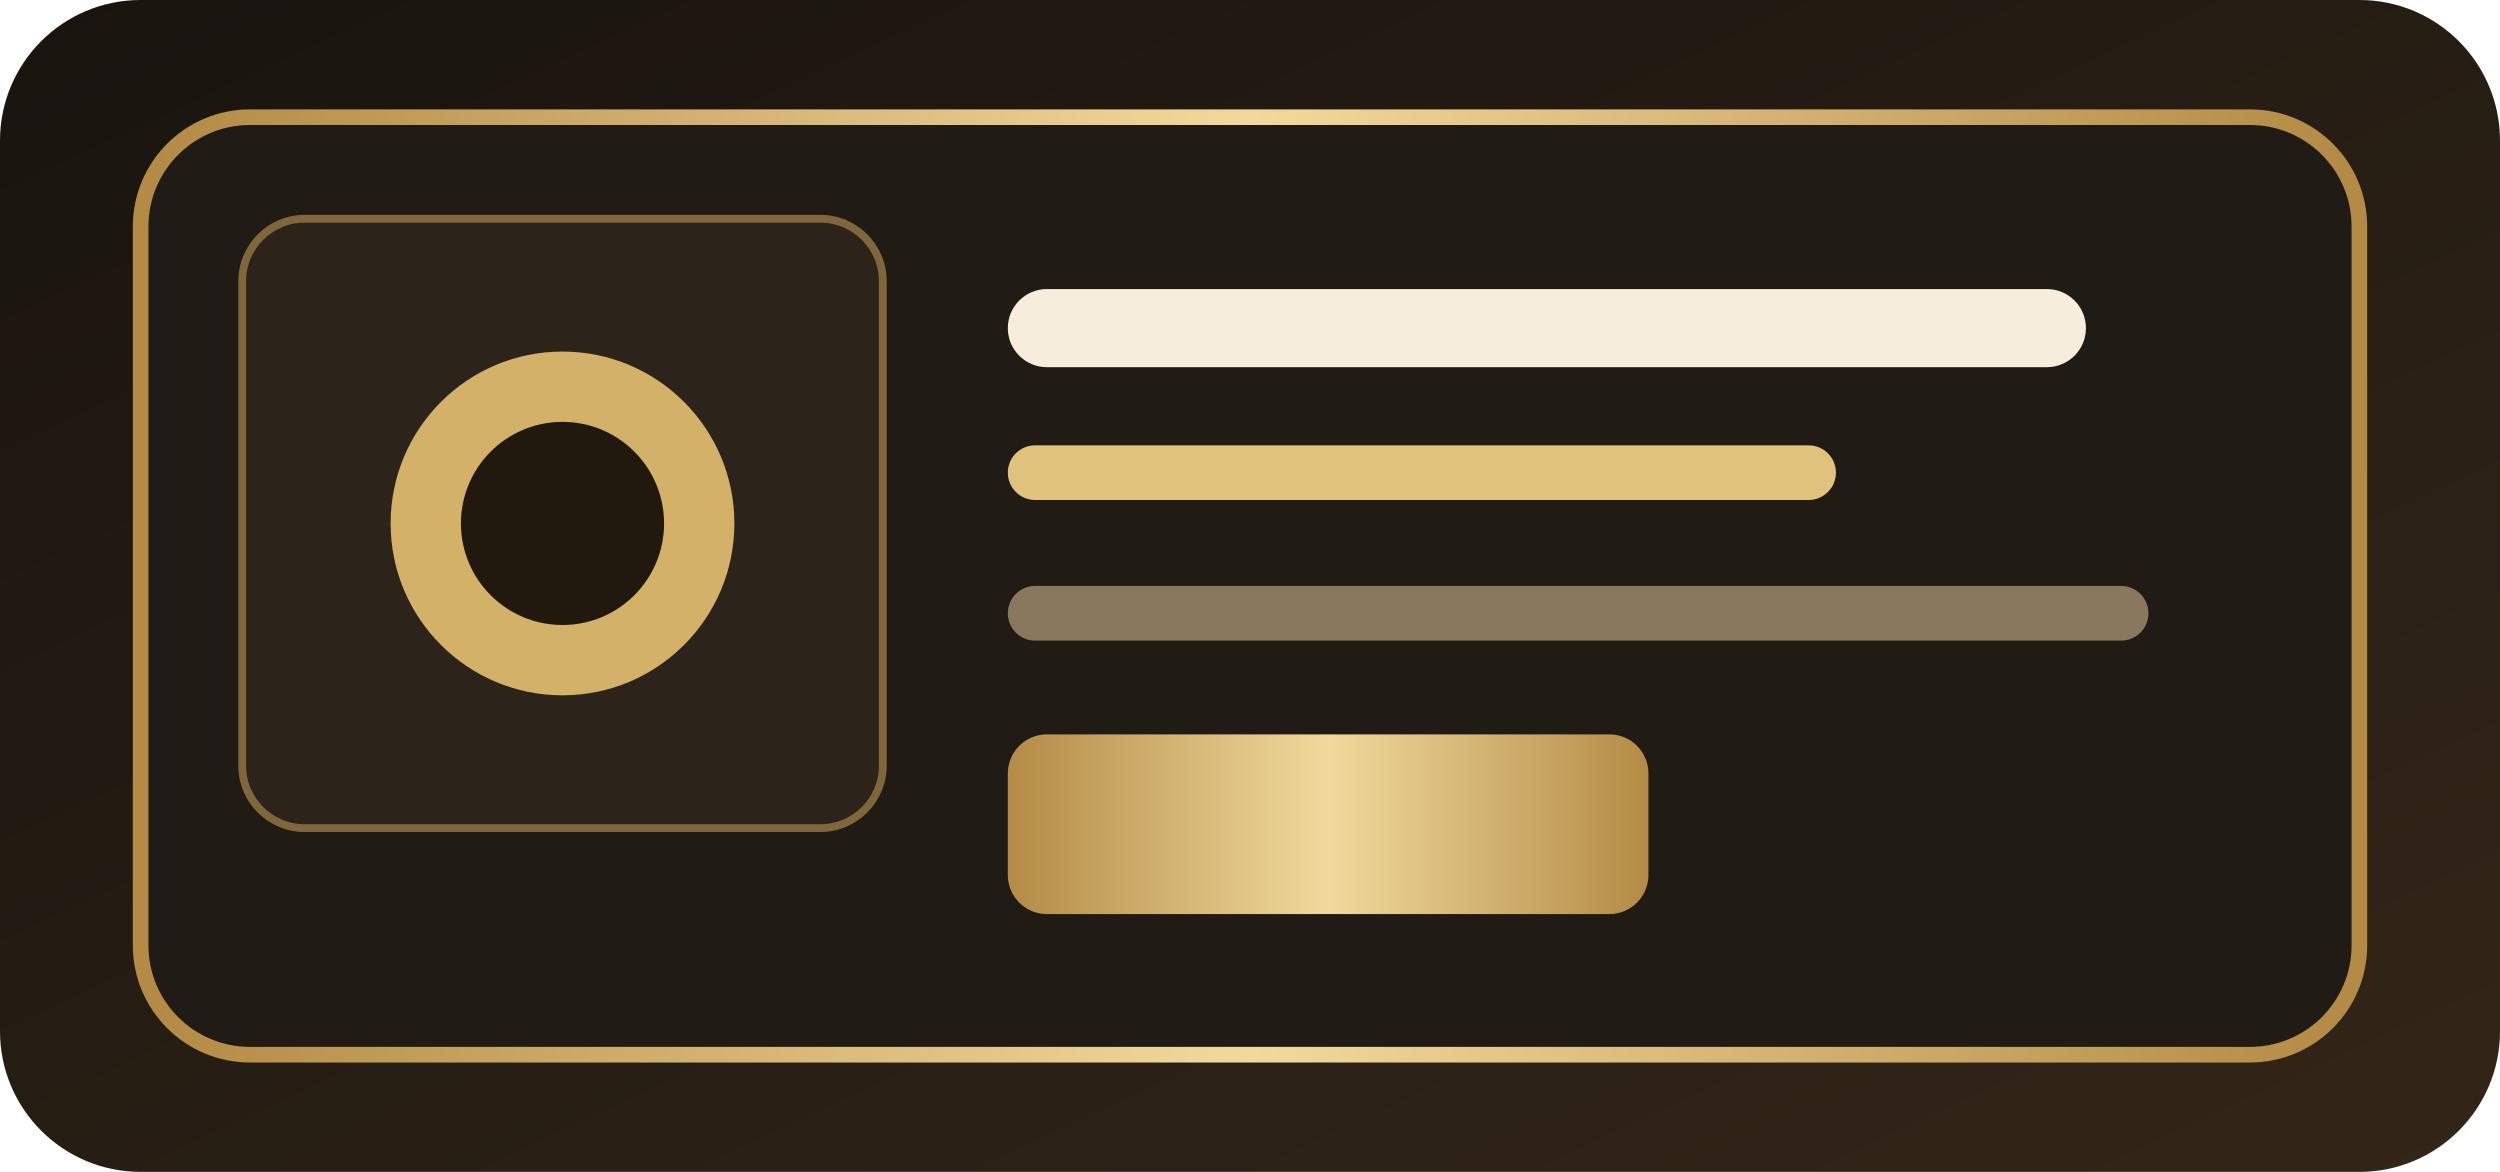
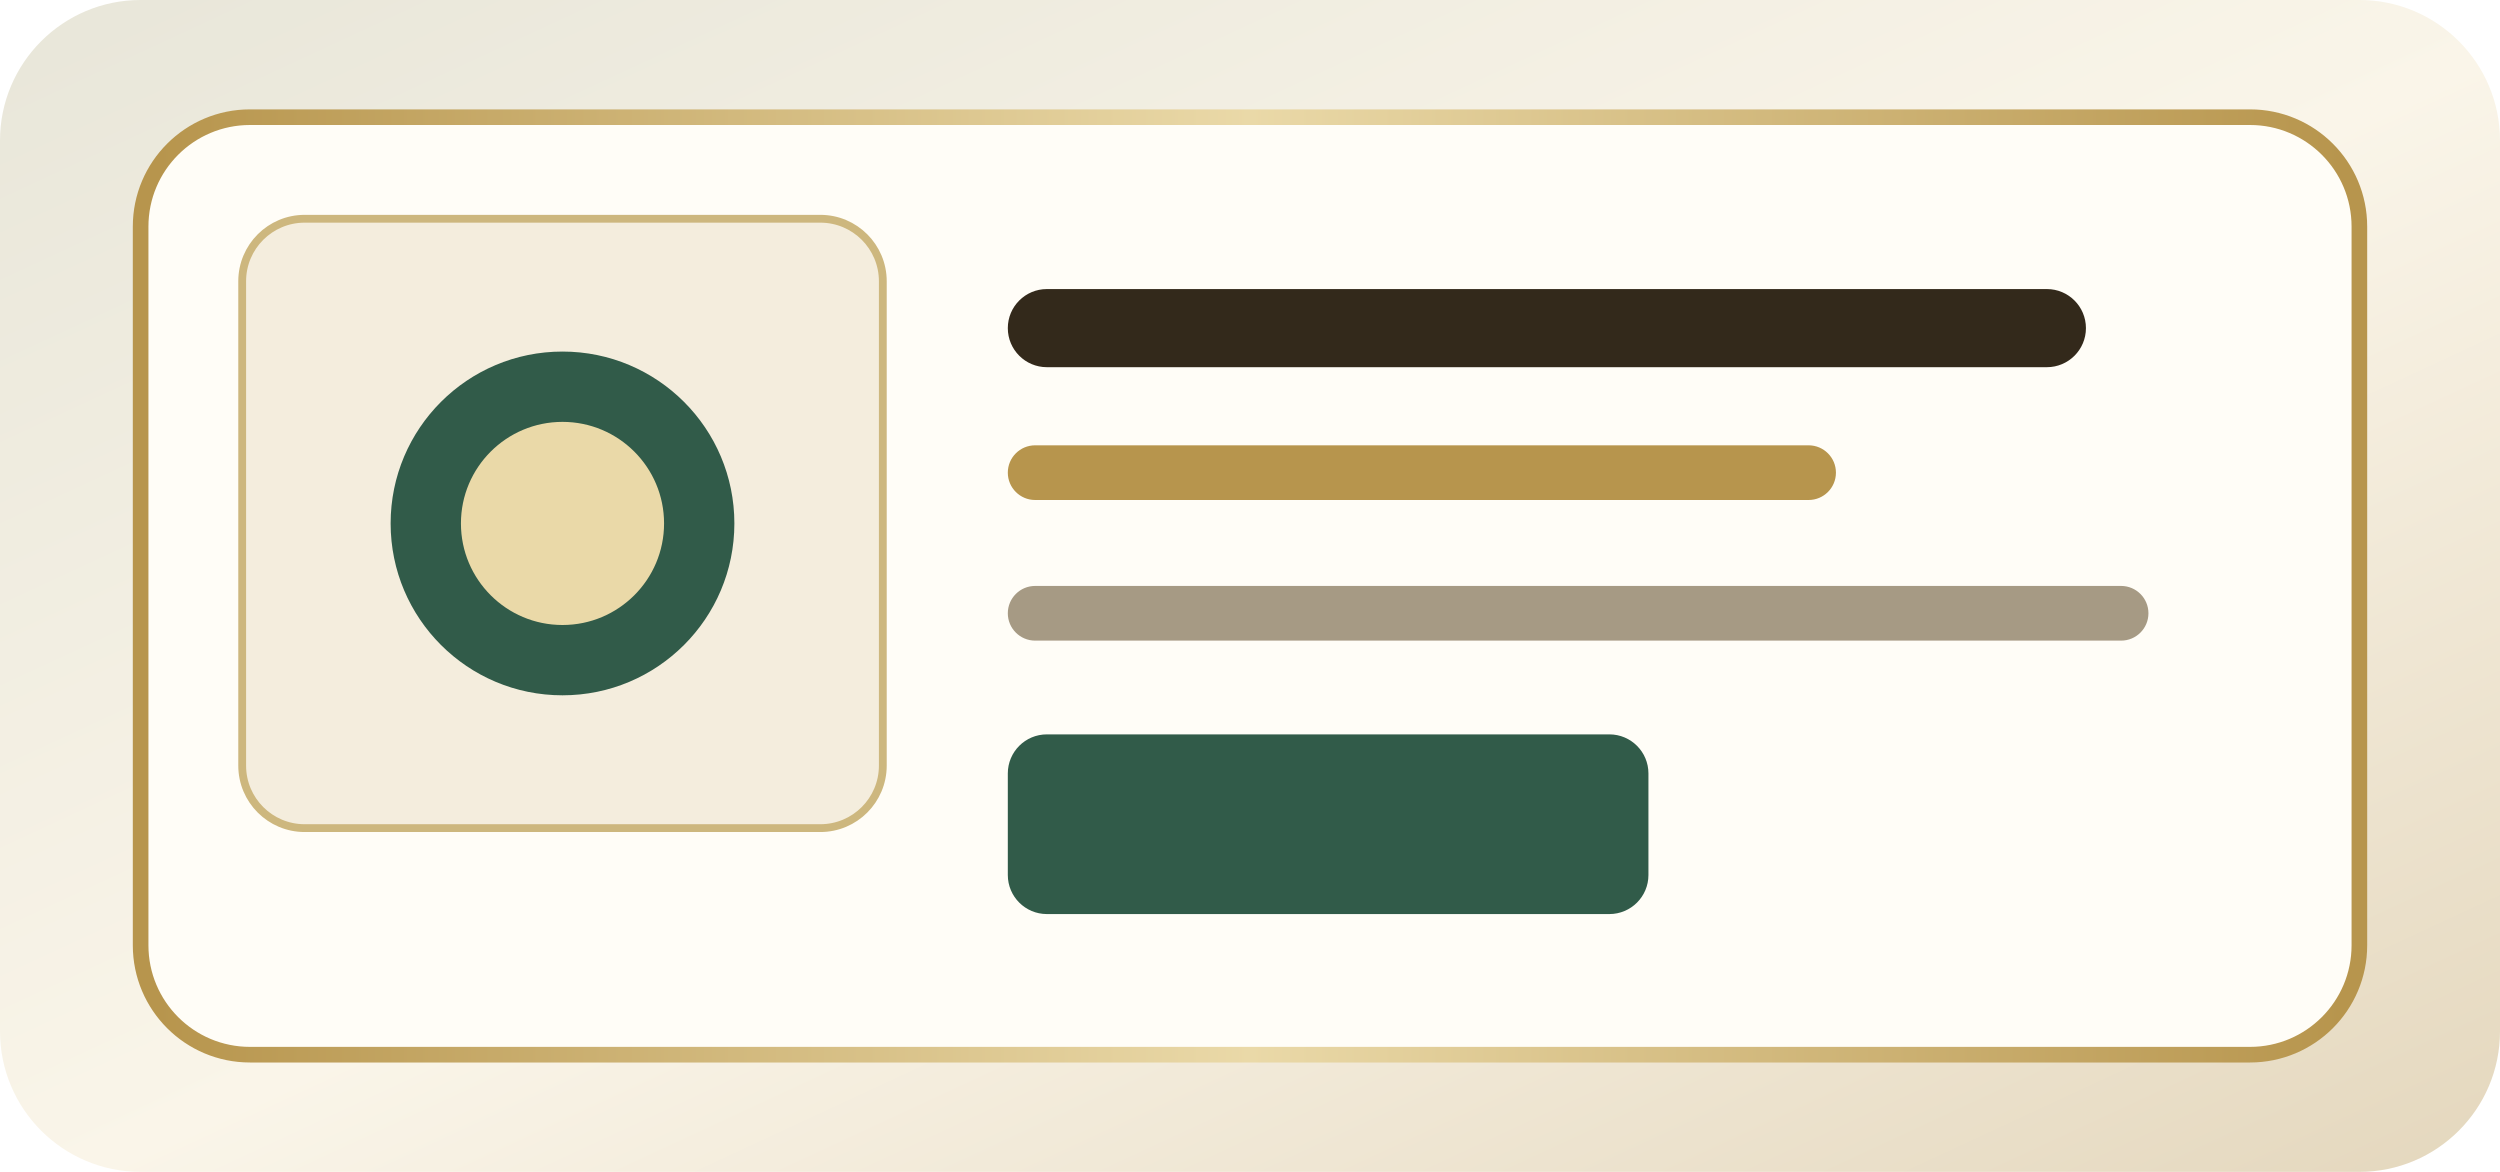
<svg xmlns="http://www.w3.org/2000/svg" viewBox="0 0 320 150" role="img" aria-label="ラグジュアリーテーマのプレビュー">
  <defs>
    <linearGradient id="bg" x2="1" y2="1">
-       <stop stop-color="#19140f" />
-       <stop offset="1" stop-color="#332618" />
+       <stop stop-color="#e8e6d9" />
+       <stop offset=".52" stop-color="#faf5e9" />
+       <stop offset="1" stop-color="#e4d7bd" />
    </linearGradient>
    <linearGradient id="gold">
-       <stop stop-color="#b38b45" />
-       <stop offset=".5" stop-color="#f1d99d" />
-       <stop offset="1" stop-color="#b38b45" />
+       <stop stop-color="#b7954d" />
+       <stop offset=".5" stop-color="#ead9a8" />
+       <stop offset="1" stop-color="#b7954d" />
    </linearGradient>
  </defs>
  <rect width="320" height="150" rx="18" fill="url(#bg)" />
-   <rect x="18" y="15" width="284" height="120" rx="14" fill="#211b15" stroke="url(#gold)" stroke-width="2" />
-   <rect x="31" y="28" width="82" height="78" rx="8" fill="#2c241b" stroke="#80663b" />
-   <circle cx="72" cy="67" r="22" fill="#d4b169" />
-   <circle cx="72" cy="67" r="13" fill="#21190d" />
-   <rect x="129" y="37" width="138" height="10" rx="5" fill="#f6eddd" />
-   <rect x="129" y="57" width="106" height="7" rx="3.5" fill="#e1c27c" />
-   <rect x="129" y="75" width="146" height="7" rx="3.5" fill="#89785d" />
-   <rect x="129" y="94" width="82" height="23" rx="5" fill="url(#gold)" />
+   <rect x="18" y="15" width="284" height="120" rx="14" fill="#fffdf7" stroke="url(#gold)" stroke-width="2" />
+   <rect x="31" y="28" width="82" height="78" rx="8" fill="#f4eddd" stroke="#cdb77e" />
+   <circle cx="72" cy="67" r="22" fill="#315b49" />
+   <circle cx="72" cy="67" r="13" fill="#ead9a8" />
+   <rect x="129" y="37" width="138" height="10" rx="5" fill="#33291b" />
+   <rect x="129" y="57" width="106" height="7" rx="3.5" fill="#b7954d" />
+   <rect x="129" y="75" width="146" height="7" rx="3.5" fill="#a69a84" />
+   <rect x="129" y="94" width="82" height="23" rx="5" fill="#315b49" />
</svg>
